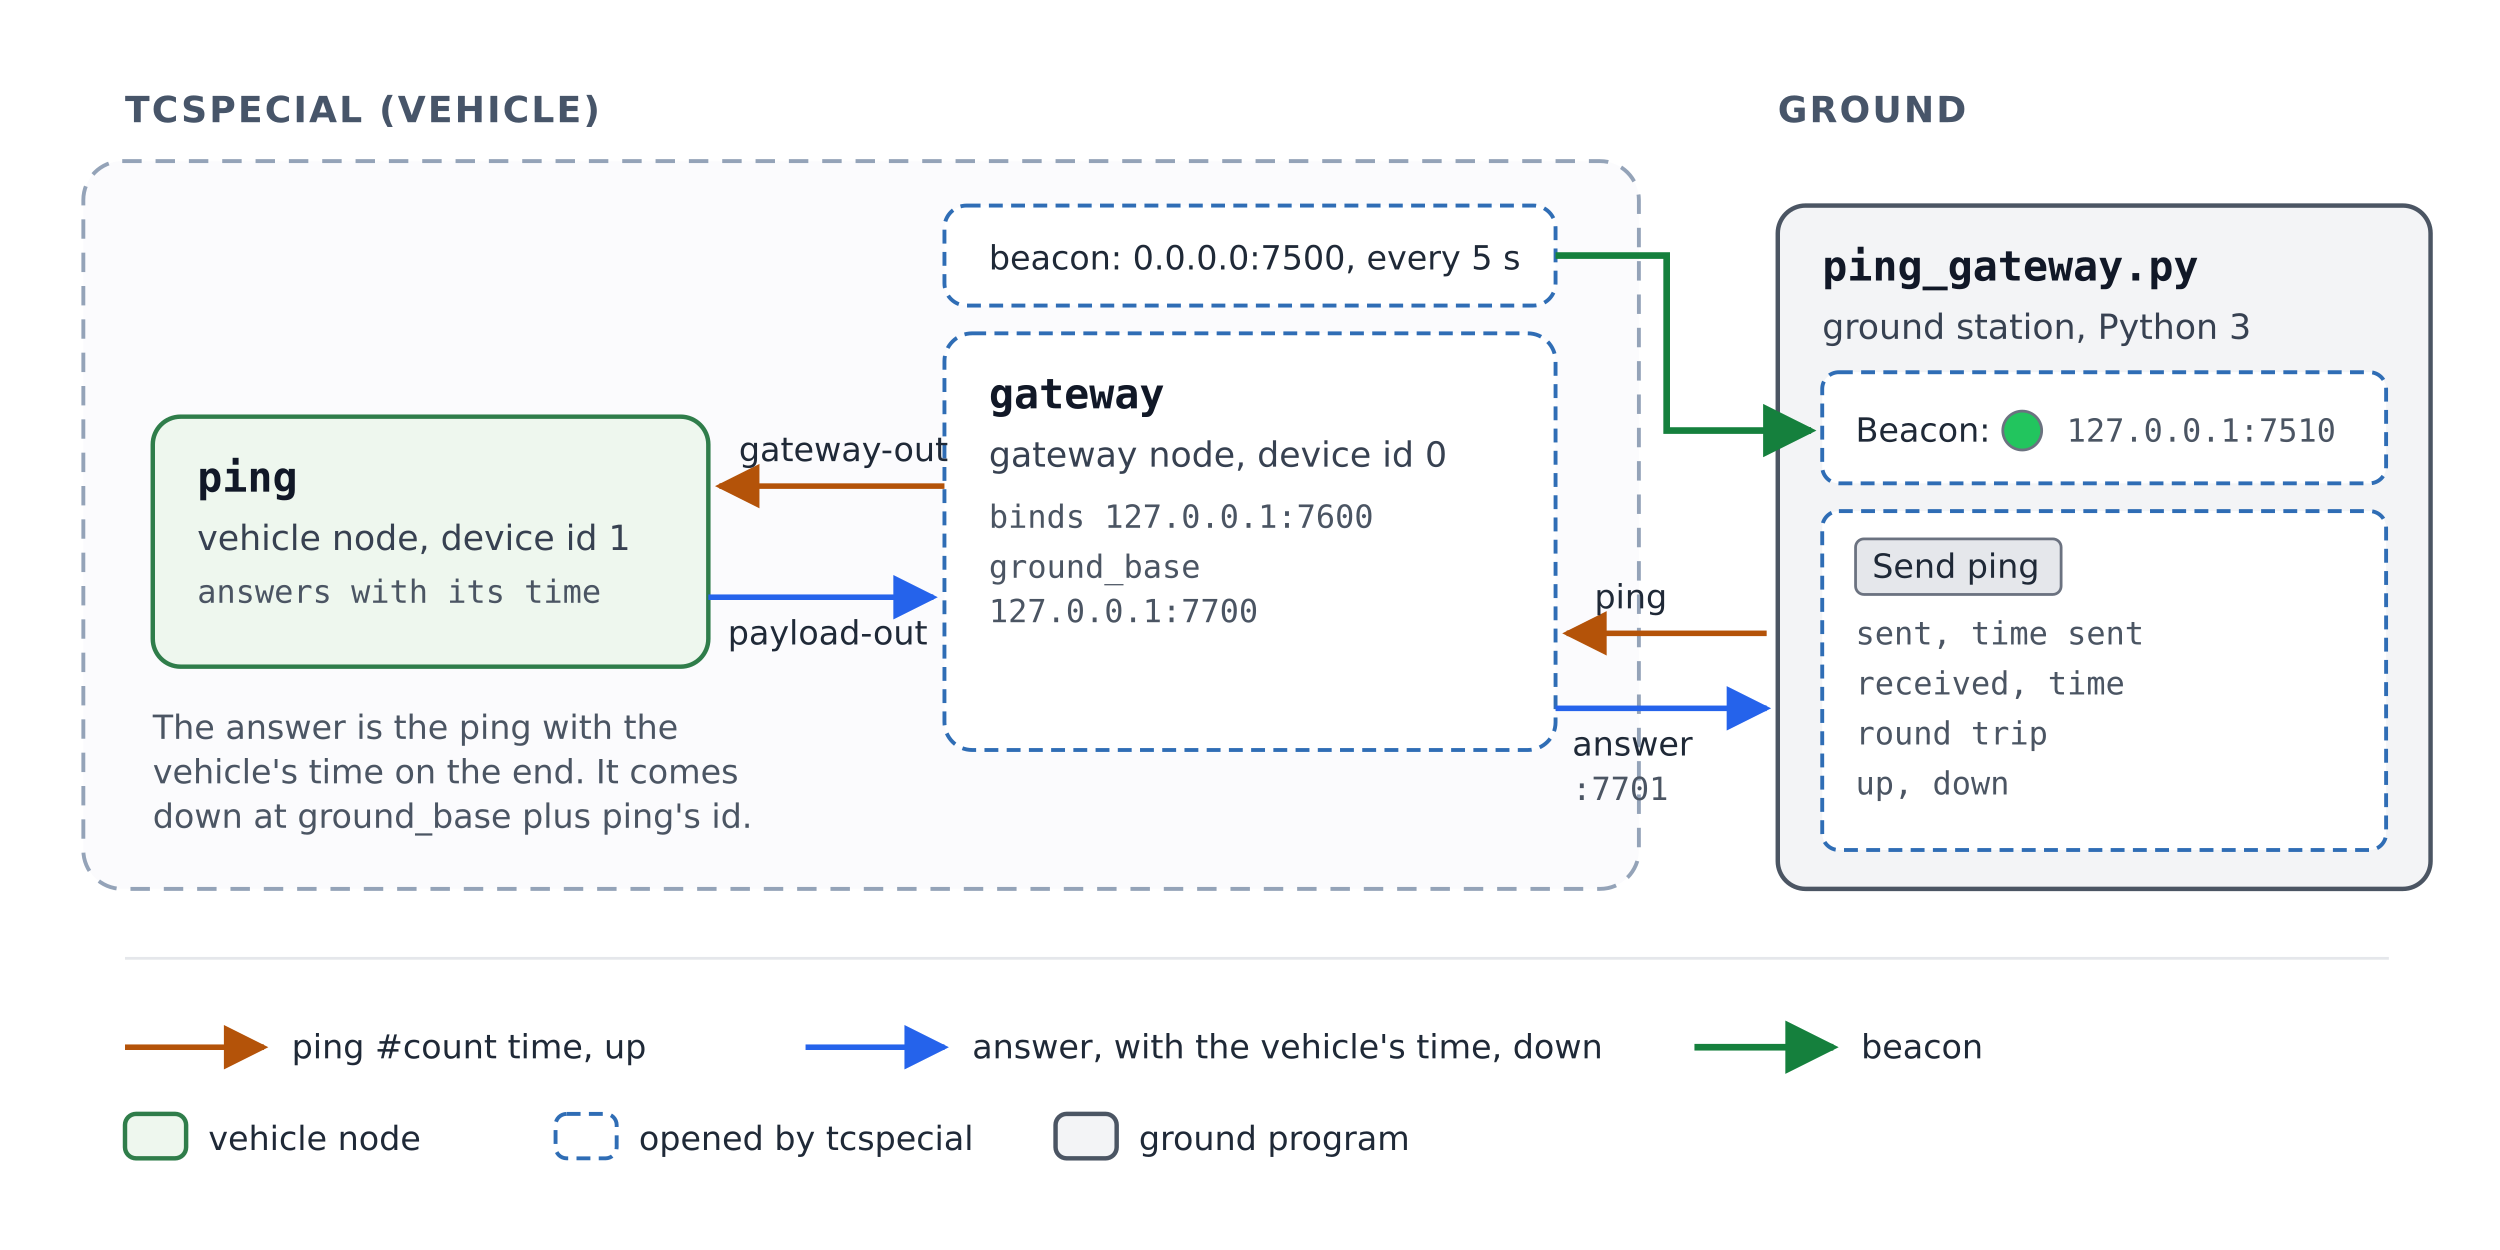
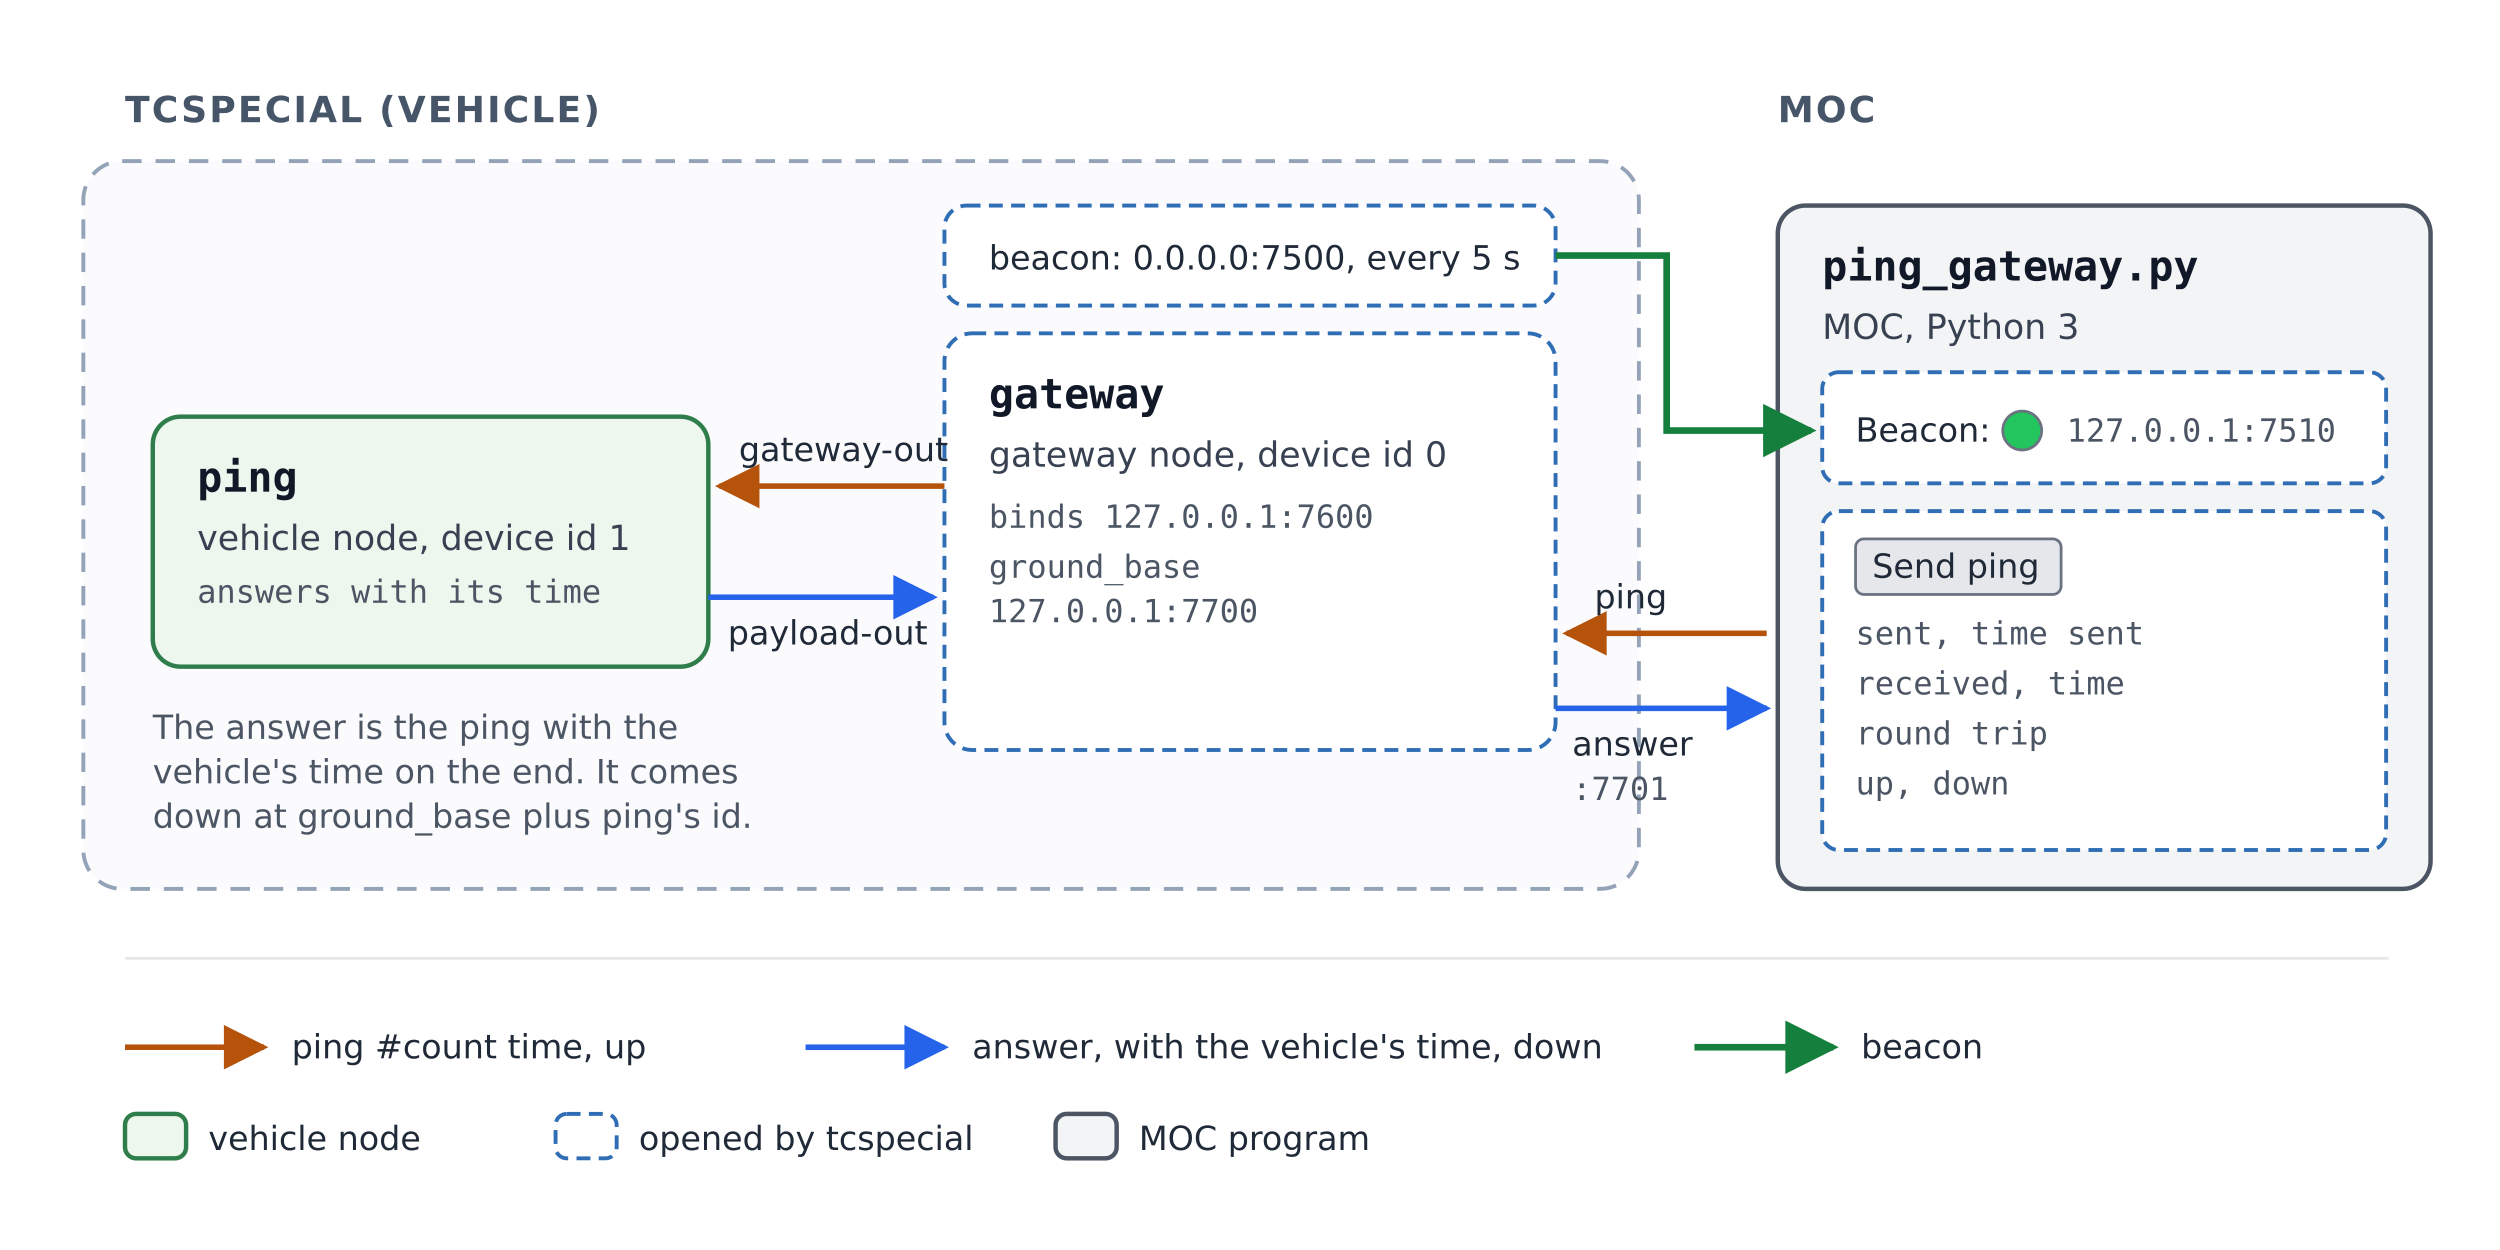
<svg xmlns="http://www.w3.org/2000/svg" width="900" height="450" viewBox="0 0 900 450" role="img" aria-labelledby="title desc">
  <defs>
    <style>
      text { font-family: "DejaVu Sans", Helvetica, Arial, sans-serif; fill: #111827; }
      .name { font-family: "DejaVu Sans Mono", Menlo, Consolas, monospace; font-size: 15px; font-weight: bold; }
      .kind { font-size: 12.5px; fill: #374151; }
      .detail { font-family: "DejaVu Sans Mono", Menlo, Consolas, monospace; font-size: 11.5px; fill: #4b5563; }
      .heading { font-size: 13px; font-weight: bold; fill: #475569; letter-spacing: 0.06em; }
      .label { font-size: 12px; fill: #1f2937; }
      .note { font-size: 12px; fill: #4b5563; }
      .vehicle { fill: #eef7ee; stroke: #2f7d4a; stroke-width: 1.6; }
      .socket { fill: #ffffff; stroke: #2f6db5; stroke-width: 1.4; stroke-dasharray: 5 3; }
      .ground { fill: #f3f4f6; stroke: #4b5563; stroke-width: 1.6; }
      .boundary { fill: #fbfbfd; stroke: #94a3b8; stroke-width: 1.4; stroke-dasharray: 7 5; }
      .up { fill: none; stroke: #b45309; stroke-width: 2; }
      .down { fill: none; stroke: #2563eb; stroke-width: 2; }
      .beacon { fill: none; stroke: #15803d; stroke-width: 2.4; }
      .indicator { stroke: #6b7280; stroke-width: 1; }
    </style>
    <marker id="arrow-amber" viewBox="0 0 10 10" refX="9" refY="5" markerWidth="8" markerHeight="8" orient="auto-start-reverse">
      <path d="M0,0 L10,5 L0,10 z" fill="#b45309" />
    </marker>
    <marker id="arrow-blue" viewBox="0 0 10 10" refX="9" refY="5" markerWidth="8" markerHeight="8" orient="auto-start-reverse">
      <path d="M0,0 L10,5 L0,10 z" fill="#2563eb" />
    </marker>
    <marker id="arrow-green" viewBox="0 0 10 10" refX="9" refY="5" markerWidth="8" markerHeight="8" orient="auto-start-reverse">
      <path d="M0,0 L10,5 L0,10 z" fill="#15803d" />
    </marker>
  </defs>
  <rect width="900" height="450" fill="#ffffff" />
  <text class="heading" x="45" y="44">TCSPECIAL (VEHICLE)</text>
-   <text class="heading" x="640" y="44">GROUND</text>
+   <text class="heading" x="640" y="44">MOC</text>
  <rect class="boundary" x="30" y="58" width="560" height="262" rx="14" />
  <rect class="vehicle" x="55" y="150" width="200" height="90" rx="10" />
  <text class="name" x="71" y="177">ping</text>
  <text class="kind" x="71" y="198">vehicle node, device id 1</text>
  <text class="detail" x="71" y="217">answers with its time</text>
  <rect class="socket" x="340" y="120" width="220" height="150" rx="10" />
  <text class="name" x="356" y="147">gateway</text>
  <text class="kind" x="356" y="168">gateway node, device id 0</text>
  <text class="detail" x="356" y="190">binds 127.0.0.1:7600</text>
  <text class="detail" x="356" y="208">ground_base</text>
  <text class="detail" x="356" y="224">  127.0.0.1:7700</text>
  <rect class="socket" x="340" y="74" width="220" height="36" rx="8" />
  <text class="label" x="356" y="97">beacon: 0.0.0.0:7500, every 5 s</text>
  <rect class="ground" x="640" y="74" width="235" height="246" rx="10" />
  <text class="name" x="656" y="101">ping_gateway.py</text>
-   <text class="kind" x="656" y="122">ground station, Python 3</text>
+   <text class="kind" x="656" y="122">MOC, Python 3</text>
  <rect class="socket" x="656" y="134" width="203" height="40" rx="6" />
  <text class="label" x="668" y="159">Beacon:</text>
  <circle class="indicator" cx="728" cy="155" r="7" fill="#22c55e" />
  <text class="detail" x="744" y="159">127.0.0.1:7510</text>
  <rect class="socket" x="656" y="184" width="203" height="122" rx="6" />
  <rect x="668" y="194" width="74" height="20" rx="3" fill="#e5e7eb" stroke="#6b7280" />
  <text class="label" x="674" y="208">Send ping</text>
  <text class="detail" x="668" y="232">sent, time sent</text>
  <text class="detail" x="668" y="250">received, time</text>
  <text class="detail" x="668" y="268">round trip</text>
  <text class="detail" x="668" y="286">up, down</text>
  <path class="up" d="M636,228 L564,228" marker-end="url(#arrow-amber)" />
  <text class="label" x="574" y="219">ping</text>
  <path class="up" d="M340,175 L259,175" marker-end="url(#arrow-amber)" />
  <text class="label" x="266" y="166">gateway-out</text>
  <path class="down" d="M255,215 L336,215" marker-end="url(#arrow-blue)" />
  <text class="label" x="262" y="232">payload-out</text>
  <path class="down" d="M560,255 L636,255" marker-end="url(#arrow-blue)" />
  <text class="label" x="566" y="272">answer</text>
  <text class="detail" x="566" y="288">:7701</text>
  <path class="beacon" d="M560,92 L600,92 L600,155 L652,155" marker-end="url(#arrow-green)" />
  <text class="note" x="55" y="266">The answer is the ping with the</text>
  <text class="note" x="55" y="282">vehicle's time on the end. It comes</text>
  <text class="note" x="55" y="298">down at ground_base plus ping's id.</text>
  <line x1="45" y1="345" x2="860" y2="345" stroke="#e5e7eb" stroke-width="1" />
  <path class="up" d="M45,377 L95,377" marker-end="url(#arrow-amber)" />
  <text class="label" x="105" y="381">ping #count time, up</text>
  <path class="down" d="M290,377 L340,377" marker-end="url(#arrow-blue)" />
  <text class="label" x="350" y="381">answer, with the vehicle's time, down</text>
  <path class="beacon" d="M610,377 L660,377" marker-end="url(#arrow-green)" />
  <text class="label" x="670" y="381">beacon</text>
  <rect class="vehicle" x="45" y="401" width="22" height="16" rx="4" />
  <text class="label" x="75" y="414">vehicle node</text>
  <rect class="socket" x="200" y="401" width="22" height="16" rx="4" />
  <text class="label" x="230" y="414">opened by tcspecial</text>
  <rect class="ground" x="380" y="401" width="22" height="16" rx="4" />
-   <text class="label" x="410" y="414">ground program</text>
+   <text class="label" x="410" y="414">MOC program</text>
</svg>
